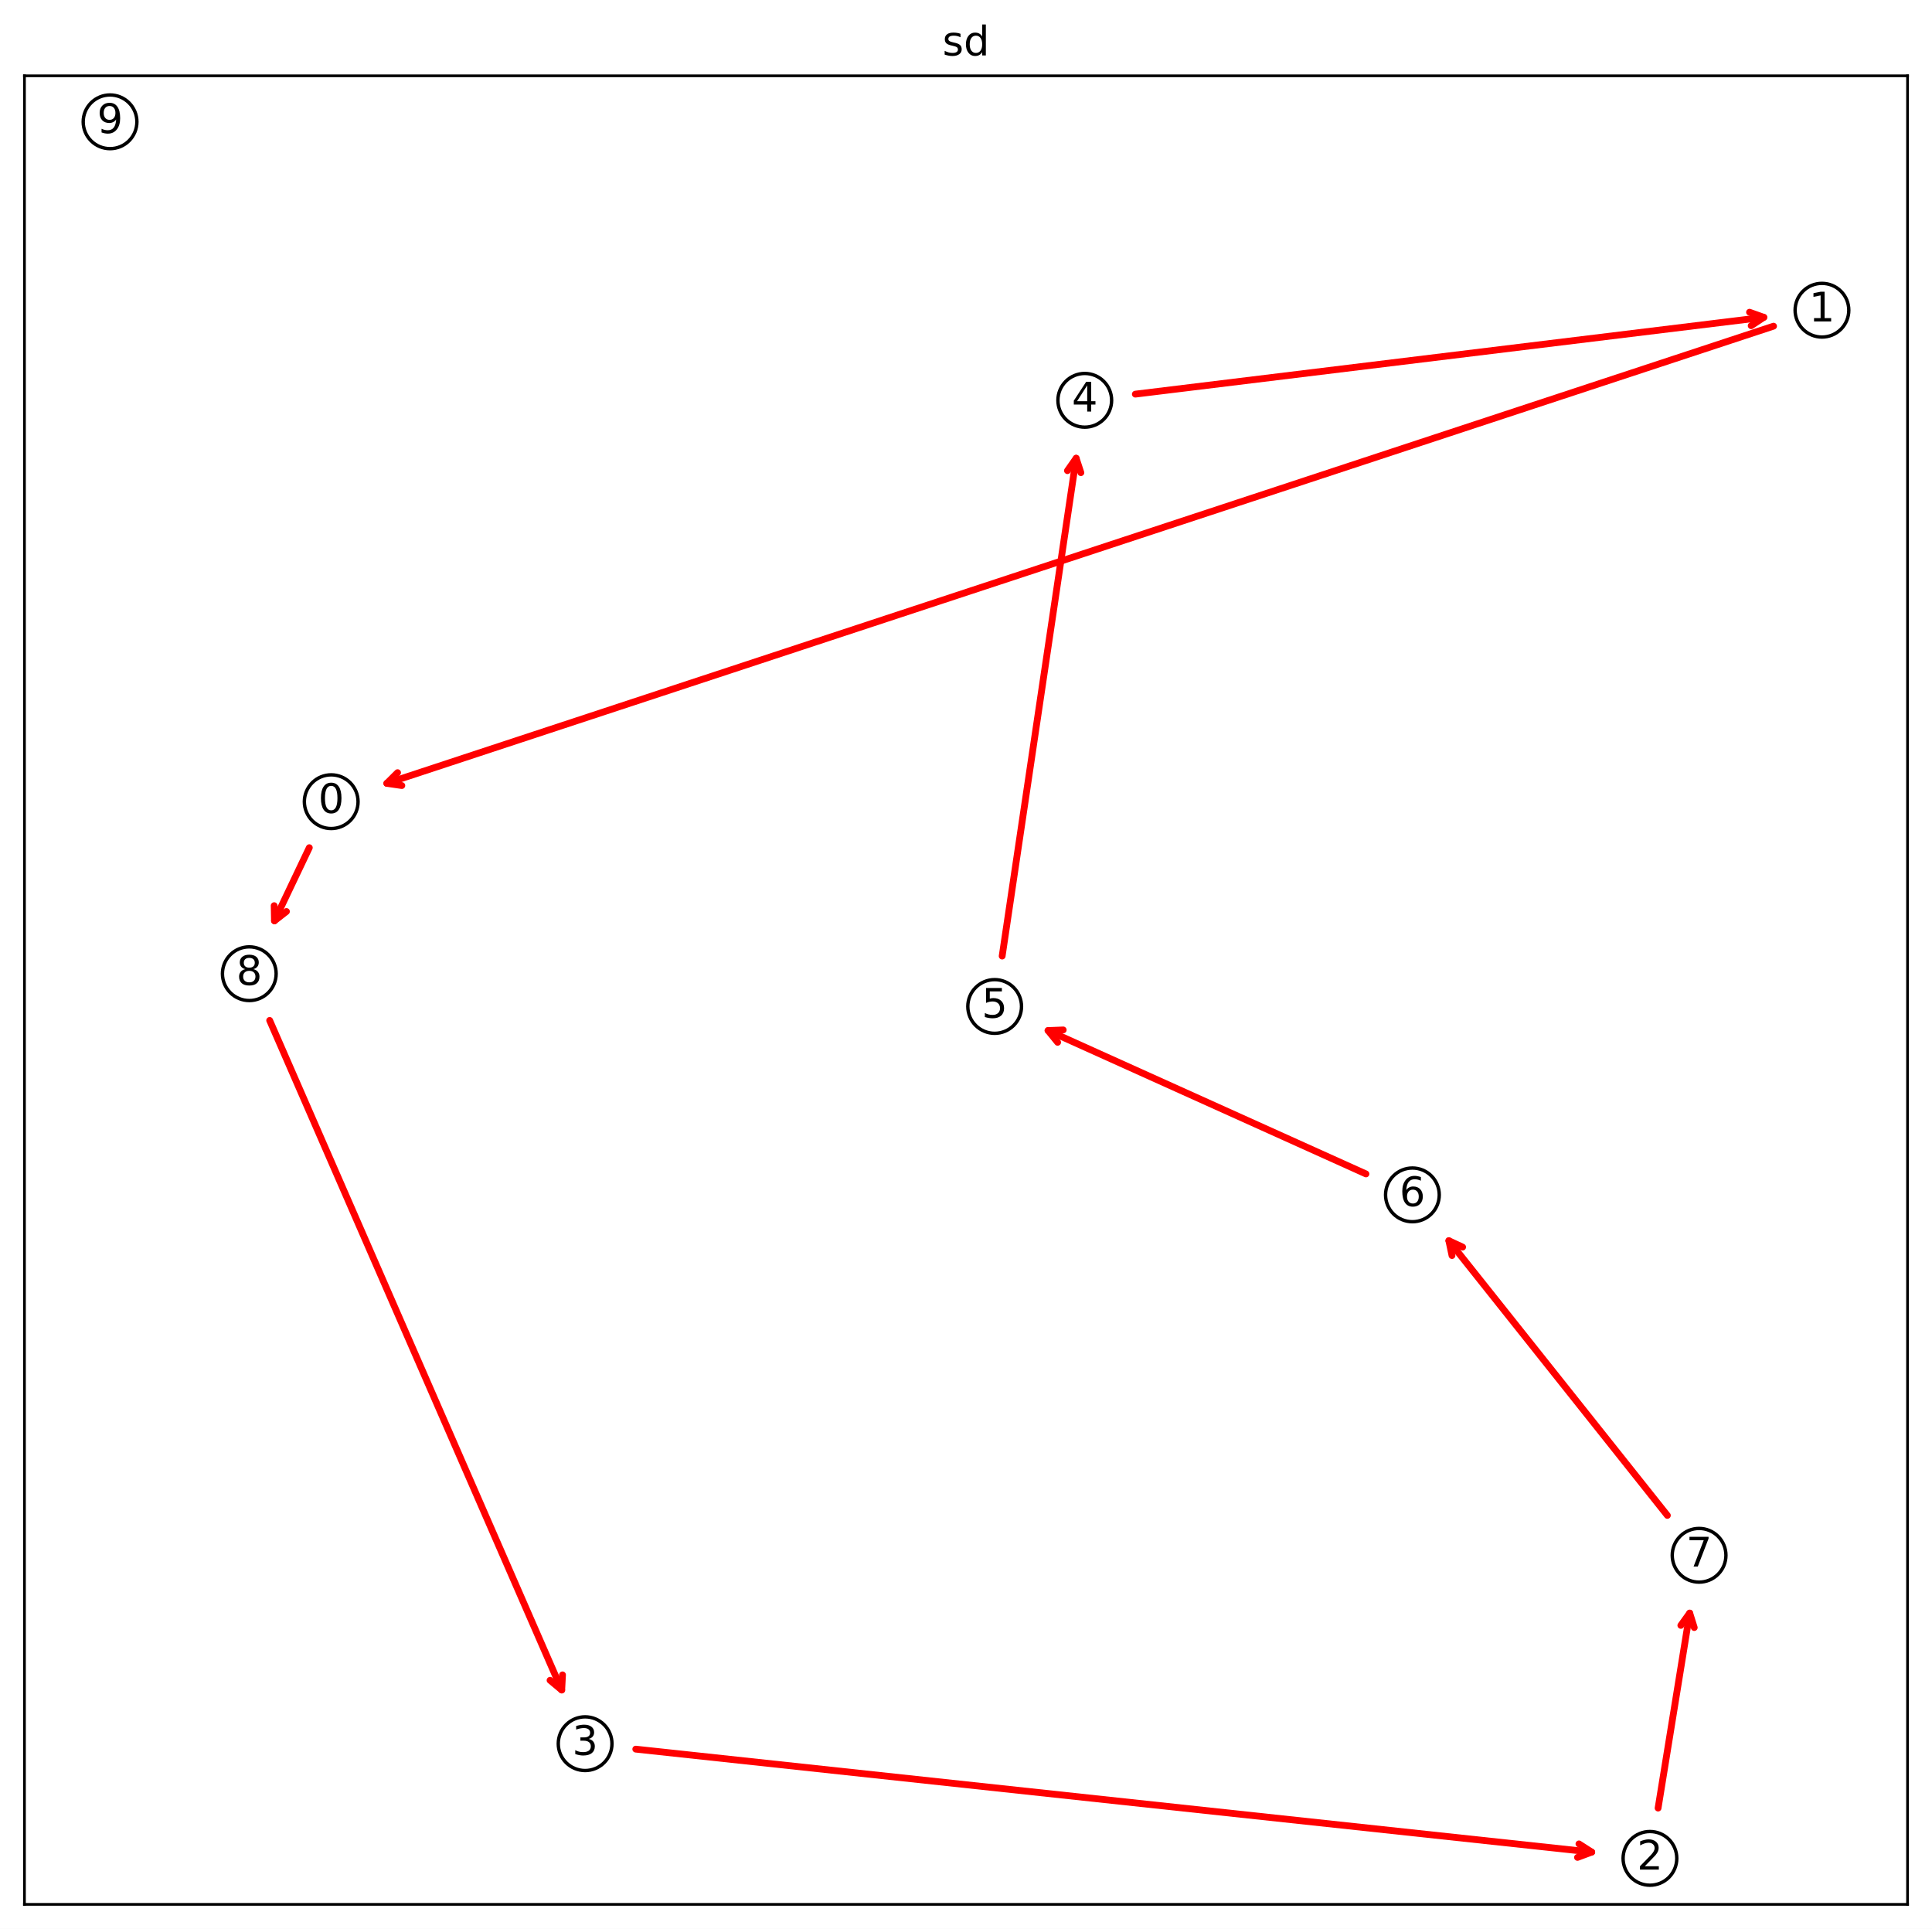
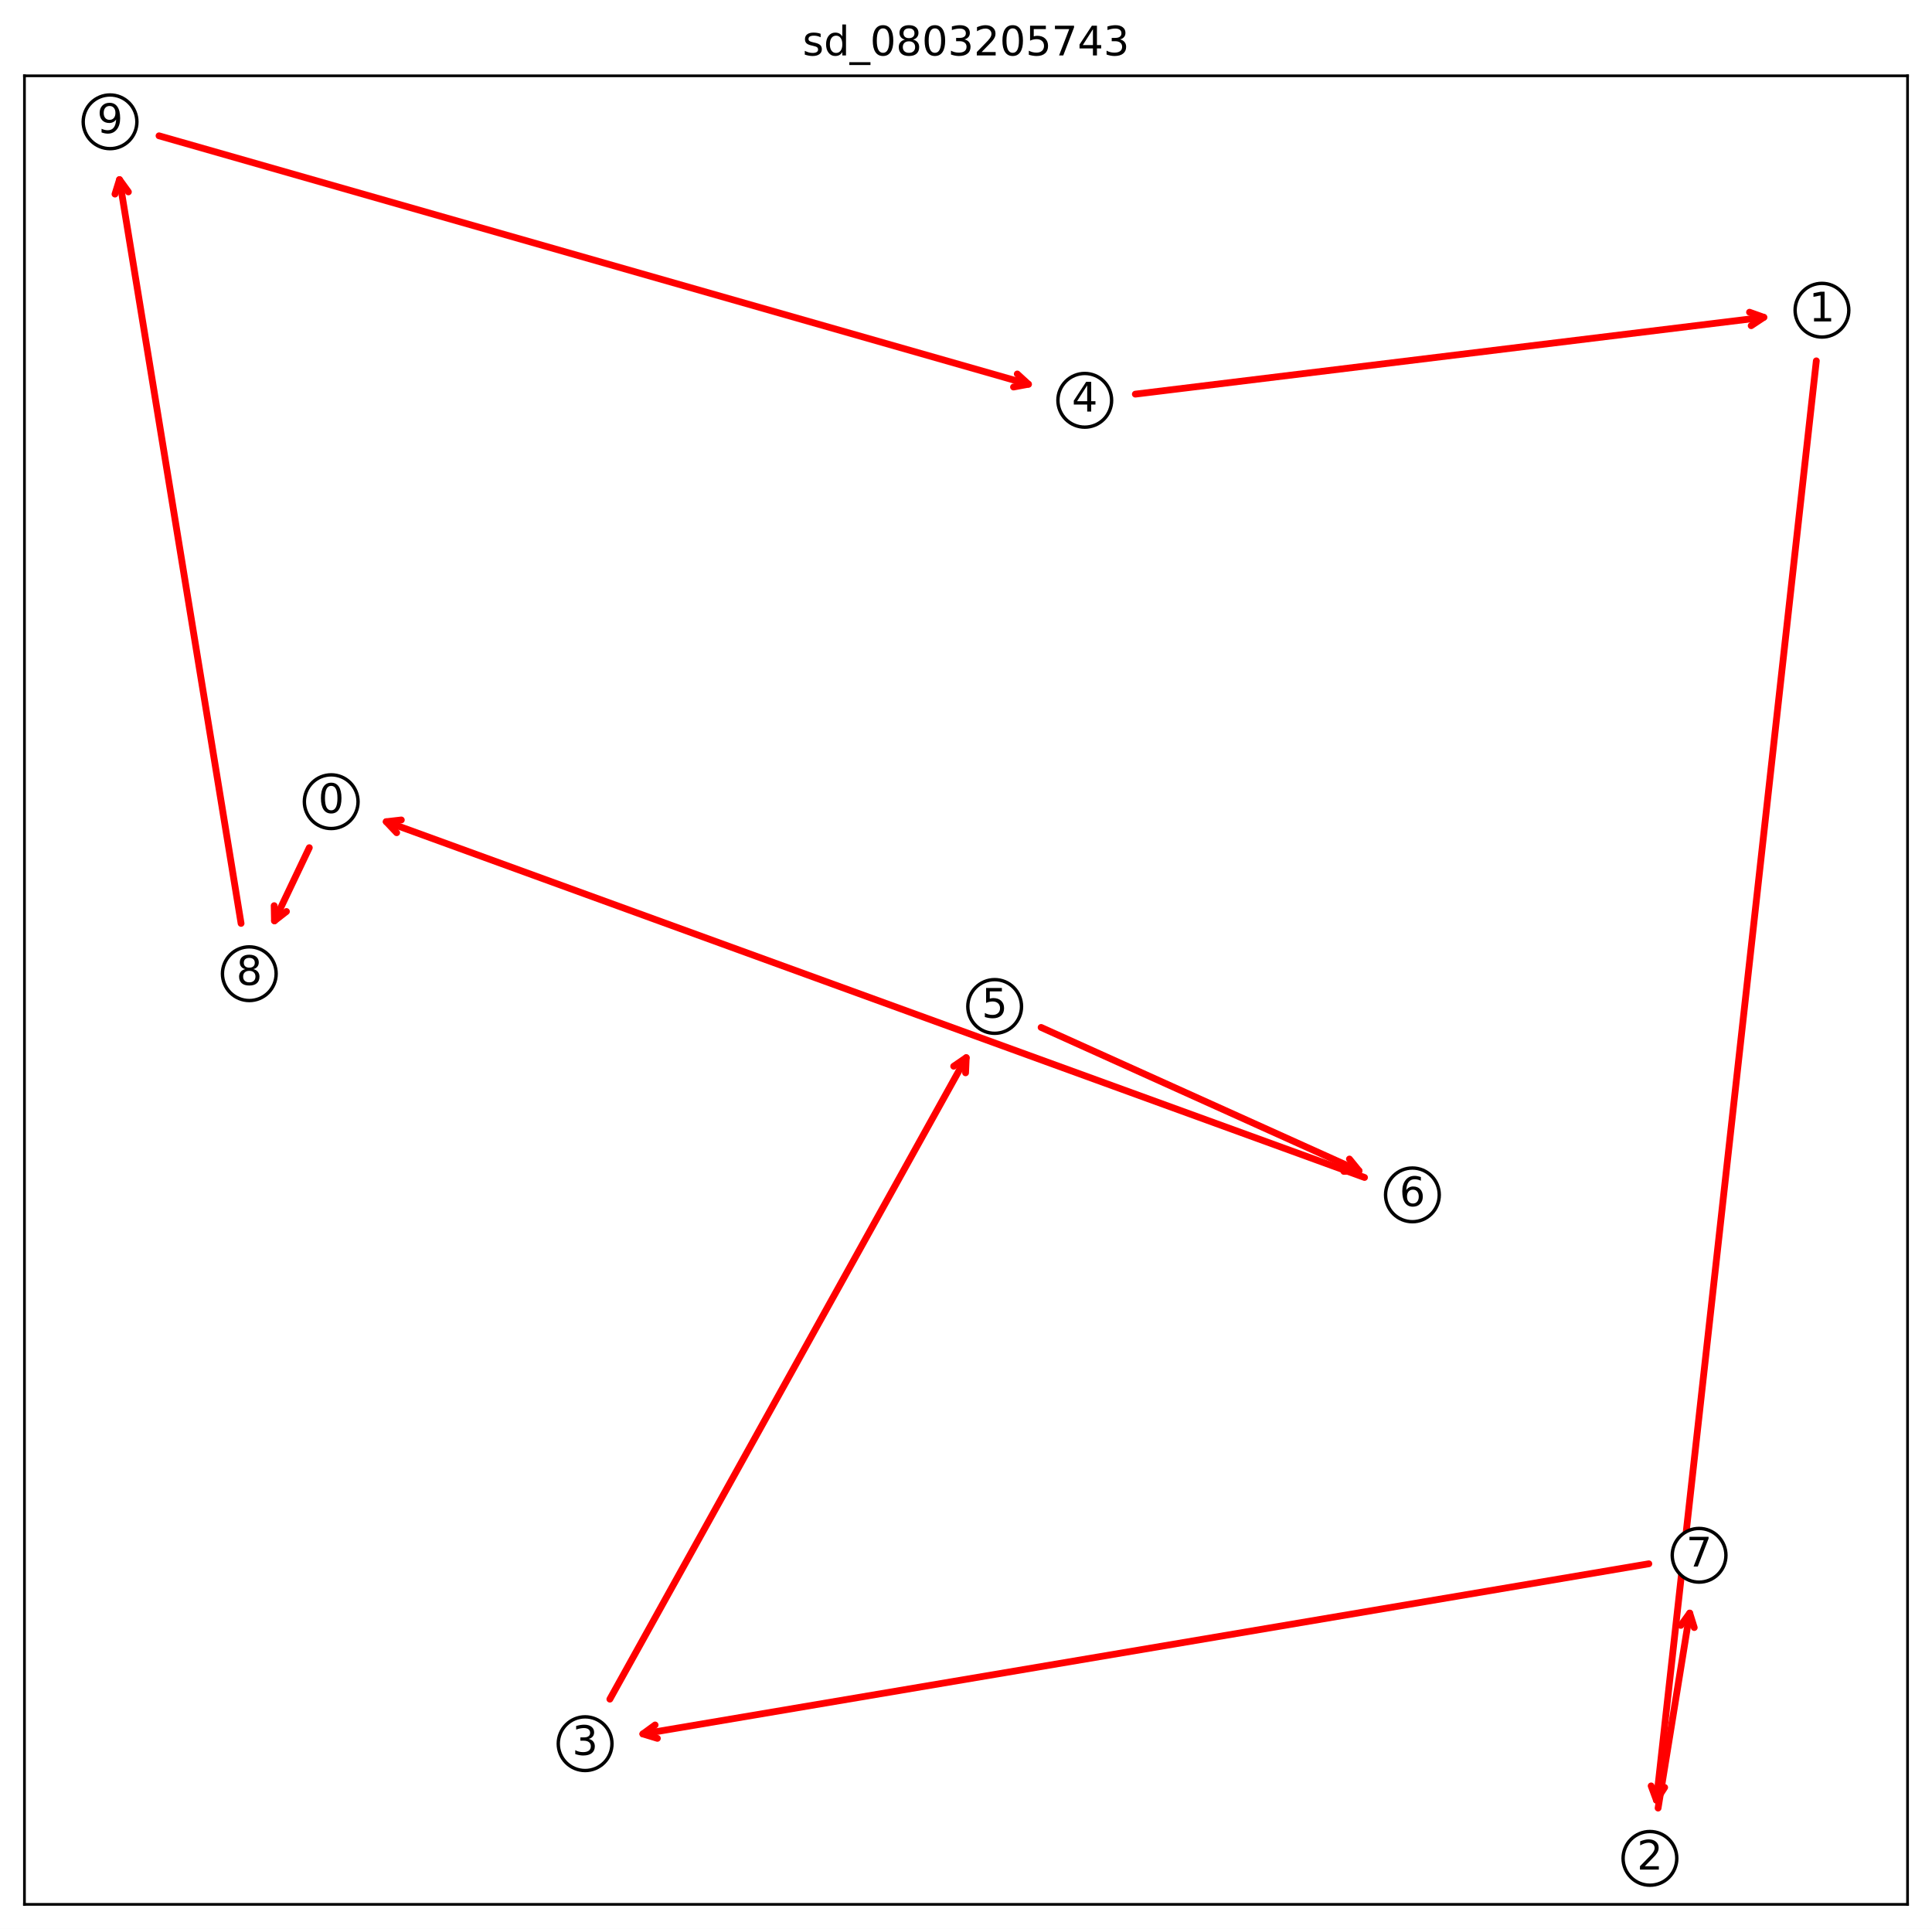
<svg xmlns="http://www.w3.org/2000/svg" xmlns:xlink="http://www.w3.org/1999/xlink" width="568.8pt" height="567.838pt" viewBox="0 0 568.8 567.838" version="1.1">
  <defs>
    <style type="text/css">*{stroke-linejoin: round; stroke-linecap: butt}</style>
  </defs>
  <g id="figure_1">
    <g id="patch_1">
      <path d="M 0 567.838  L 568.8 567.838  L 568.8 0  L 0 0  z " style="fill: #ffffff" />
    </g>
    <g id="axes_1">
      <g id="patch_2">
        <path d="M 7.2 560.638  L 561.6 560.638  L 561.6 22.318  L 7.2 22.318  z " style="fill: #ffffff" />
      </g>
      <g id="matplotlib.axis_1" />
      <g id="matplotlib.axis_2" />
      <g id="patch_3">
        <path d="M 91.062 249.555  Q 85.453 261.333 80.806 271.093  " style="fill: none; stroke: #ff0000; stroke-width: 2; stroke-linecap: round" />
        <path d="M 84.331 268.341  L 80.806 271.093  L 80.72 266.622  " style="fill: none; stroke: #ff0000; stroke-width: 2; stroke-linecap: round" />
      </g>
      <g id="patch_4">
-         <path d="M 79.392 300.404  Q 122.831 399.996 165.376 497.538  " style="fill: none; stroke: #ff0000; stroke-width: 2; stroke-linecap: round" />
-         <path d="M 165.61 493.072  L 165.376 497.538  L 161.944 494.671  " style="fill: none; stroke: #ff0000; stroke-width: 2; stroke-linecap: round" />
+         <path d="M 70.975 271.849  Q 52.897 161.257 35.18 52.871  " style="fill: none; stroke: #ff0000; stroke-width: 2; stroke-linecap: round" />
+         <path d="M 33.852 57.141  L 35.18 52.871  L 37.8 56.496  " style="fill: none; stroke: #ff0000; stroke-width: 2; stroke-linecap: round" />
      </g>
      <g id="patch_5">
-         <path d="M 187.176 514.94  Q 329.012 530.215 468.624 545.25  " style="fill: none; stroke: #ff0000; stroke-width: 2; stroke-linecap: round" />
-         <path d="M 464.861 542.833  L 468.624 545.25  L 464.433 546.81  " style="fill: none; stroke: #ff0000; stroke-width: 2; stroke-linecap: round" />
+         <path d="M 46.819 39.981  Q 175.88 76.855 302.79 113.115  " style="fill: none; stroke: #ff0000; stroke-width: 2; stroke-linecap: round" />
+         <path d="M 299.493 110.093  L 302.79 113.115  L 298.394 113.939  " style="fill: none; stroke: #ff0000; stroke-width: 2; stroke-linecap: round" />
      </g>
      <g id="patch_6">
+         <path d="M 334.252 116.032  Q 427.882 104.588 519.291 93.416  " style="fill: none; stroke: #ff0000; stroke-width: 2; stroke-linecap: round" />
+         <path d="M 515.078 91.916  L 519.291 93.416  L 515.564 95.887  " style="fill: none; stroke: #ff0000; stroke-width: 2; stroke-linecap: round" />
+       </g>
+       <g id="patch_7">
+         <path d="M 534.744 106.232  Q 511.08 319.208 487.663 529.962  " style="fill: none; stroke: #ff0000; stroke-width: 2; stroke-linecap: round" />
+         <path d="M 490.092 526.208  L 487.663 529.962  L 486.116 525.766  " style="fill: none; stroke: #ff0000; stroke-width: 2; stroke-linecap: round" />
+       </g>
+       <g id="patch_8">
        <path d="M 488.16 532.291  Q 492.993 502.482 497.469 474.881  " style="fill: none; stroke: #ff0000; stroke-width: 2; stroke-linecap: round" />
        <path d="M 494.855 478.509  L 497.469 474.881  L 498.803 479.149  " style="fill: none; stroke: #ff0000; stroke-width: 2; stroke-linecap: round" />
      </g>
-       <g id="patch_7">
-         <path d="M 490.891 446.132  Q 458.028 404.819 426.557 365.256  " style="fill: none; stroke: #ff0000; stroke-width: 2; stroke-linecap: round" />
-         <path d="M 427.482 369.632  L 426.557 365.256  L 430.613 367.142  " style="fill: none; stroke: #ff0000; stroke-width: 2; stroke-linecap: round" />
-       </g>
-       <g id="patch_8">
-         <path d="M 402.153 345.599  Q 354.334 324.033 308.553 303.387  " style="fill: none; stroke: #ff0000; stroke-width: 2; stroke-linecap: round" />
-         <path d="M 311.377 306.855  L 308.553 303.387  L 313.021 303.208  " style="fill: none; stroke: #ff0000; stroke-width: 2; stroke-linecap: round" />
-       </g>
      <g id="patch_9">
-         <path d="M 295.046 281.464  Q 306.103 207.076 316.832 134.9  " style="fill: none; stroke: #ff0000; stroke-width: 2; stroke-linecap: round" />
-         <path d="M 314.266 138.562  L 316.832 134.9  L 318.222 139.151  " style="fill: none; stroke: #ff0000; stroke-width: 2; stroke-linecap: round" />
+         <path d="M 485.438 460.372  Q 336.247 485.603 189.261 510.461  " style="fill: none; stroke: #ff0000; stroke-width: 2; stroke-linecap: round" />
+         <path d="M 193.538 511.765  L 189.261 510.461  L 192.871 507.822  " style="fill: none; stroke: #ff0000; stroke-width: 2; stroke-linecap: round" />
      </g>
      <g id="patch_10">
-         <path d="M 334.252 116.032  Q 427.882 104.588 519.291 93.416  " style="fill: none; stroke: #ff0000; stroke-width: 2; stroke-linecap: round" />
-         <path d="M 515.078 91.916  L 519.291 93.416  L 515.564 95.887  " style="fill: none; stroke: #ff0000; stroke-width: 2; stroke-linecap: round" />
+         <path d="M 179.55 500.224  Q 232.552 404.82 284.468 311.371  " style="fill: none; stroke: #ff0000; stroke-width: 2; stroke-linecap: round" />
+         <path d="M 280.777 313.897  L 284.468 311.371  L 284.274 315.839  " style="fill: none; stroke: #ff0000; stroke-width: 2; stroke-linecap: round" />
      </g>
      <g id="patch_11">
-         <path d="M 522.152 96.022  Q 316.954 163.67 113.879 230.618  " style="fill: none; stroke: #ff0000; stroke-width: 2; stroke-linecap: round" />
-         <path d="M 118.304 231.265  L 113.879 230.618  L 117.052 227.466  " style="fill: none; stroke: #ff0000; stroke-width: 2; stroke-linecap: round" />
+         <path d="M 306.513 302.467  Q 354.332 324.033 400.113 344.679  " style="fill: none; stroke: #ff0000; stroke-width: 2; stroke-linecap: round" />
+         <path d="M 397.289 341.212  L 400.113 344.679  L 395.645 344.858  " style="fill: none; stroke: #ff0000; stroke-width: 2; stroke-linecap: round" />
      </g>
      <g id="patch_12">
+         <path d="M 401.728 346.639  Q 256.668 293.89 113.709 241.905  " style="fill: none; stroke: #ff0000; stroke-width: 2; stroke-linecap: round" />
+         <path d="M 116.785 245.151  L 113.709 241.905  L 118.152 241.392  " style="fill: none; stroke: #ff0000; stroke-width: 2; stroke-linecap: round" />
+       </g>
+       <g id="patch_13">
        <path d="M 7.2 560.638  L 7.2 22.318  " style="fill: none; stroke: #000000; stroke-width: 0.8; stroke-linejoin: miter; stroke-linecap: square" />
      </g>
-       <g id="patch_13">
+       <g id="patch_14">
        <path d="M 561.6 560.638  L 561.6 22.318  " style="fill: none; stroke: #000000; stroke-width: 0.8; stroke-linejoin: miter; stroke-linecap: square" />
      </g>
-       <g id="patch_14">
+       <g id="patch_15">
        <path d="M 7.2 560.638  L 561.6 560.638  " style="fill: none; stroke: #000000; stroke-width: 0.8; stroke-linejoin: miter; stroke-linecap: square" />
      </g>
-       <g id="patch_15">
+       <g id="patch_16">
        <path d="M 7.2 22.318  L 561.6 22.318  " style="fill: none; stroke: #000000; stroke-width: 0.8; stroke-linejoin: miter; stroke-linecap: square" />
      </g>
      <g id="PathCollection_1">
        <defs>
-           <path id="m304e640a51" d="M 0 7.906  C 2.097 7.906 4.108 7.073 5.59 5.59  C 7.073 4.108 7.906 2.097 7.906 0  C 7.906 -2.097 7.073 -4.108 5.59 -5.59  C 4.108 -7.073 2.097 -7.906 0 -7.906  C -2.097 -7.906 -4.108 -7.073 -5.59 -5.59  C -7.073 -4.108 -7.906 -2.097 -7.906 0  C -7.906 2.097 -7.073 4.108 -5.59 5.59  C -4.108 7.073 -2.097 7.906 0 7.906  z " style="stroke: #000000" />
+           <path id="me3e051abef" d="M 0 7.906  C 2.097 7.906 4.108 7.073 5.59 5.59  C 7.073 4.108 7.906 2.097 7.906 0  C 7.906 -2.097 7.073 -4.108 5.59 -5.59  C 4.108 -7.073 2.097 -7.906 0 -7.906  C -2.097 -7.906 -4.108 -7.073 -5.59 -5.59  C -7.073 -4.108 -7.906 -2.097 -7.906 0  C -7.906 2.097 -7.073 4.108 -5.59 5.59  C -4.108 7.073 -2.097 7.906 0 7.906  z " style="stroke: #000000" />
        </defs>
-         <g clip-path="url(#p62810bb80d)">
-           <use xlink:href="#m304e640a51" x="97.51" y="236.014" style="fill: #ffffff; stroke: #000000" />
-           <use xlink:href="#m304e640a51" x="536.4" y="91.325" style="fill: #ffffff; stroke: #000000" />
-           <use xlink:href="#m304e640a51" x="485.759" y="547.095" style="fill: #ffffff; stroke: #000000" />
-           <use xlink:href="#m304e640a51" x="172.266" y="513.335" style="fill: #ffffff; stroke: #000000" />
-           <use xlink:href="#m304e640a51" x="319.367" y="117.851" style="fill: #ffffff; stroke: #000000" />
-           <use xlink:href="#m304e640a51" x="292.84" y="296.301" style="fill: #ffffff; stroke: #000000" />
-           <use xlink:href="#m304e640a51" x="415.826" y="351.765" style="fill: #ffffff; stroke: #000000" />
-           <use xlink:href="#m304e640a51" x="500.228" y="457.87" style="fill: #ffffff; stroke: #000000" />
-           <use xlink:href="#m304e640a51" x="73.395" y="286.655" style="fill: #ffffff; stroke: #000000" />
-           <use xlink:href="#m304e640a51" x="32.4" y="35.861" style="fill: #ffffff; stroke: #000000" />
+         <g clip-path="url(#p5237a5f162)">
+           <use xlink:href="#me3e051abef" x="97.51" y="236.014" style="fill: #ffffff; stroke: #000000" />
+           <use xlink:href="#me3e051abef" x="536.4" y="91.325" style="fill: #ffffff; stroke: #000000" />
+           <use xlink:href="#me3e051abef" x="485.759" y="547.095" style="fill: #ffffff; stroke: #000000" />
+           <use xlink:href="#me3e051abef" x="172.266" y="513.335" style="fill: #ffffff; stroke: #000000" />
+           <use xlink:href="#me3e051abef" x="319.367" y="117.851" style="fill: #ffffff; stroke: #000000" />
+           <use xlink:href="#me3e051abef" x="292.84" y="296.301" style="fill: #ffffff; stroke: #000000" />
+           <use xlink:href="#me3e051abef" x="415.826" y="351.765" style="fill: #ffffff; stroke: #000000" />
+           <use xlink:href="#me3e051abef" x="500.228" y="457.87" style="fill: #ffffff; stroke: #000000" />
+           <use xlink:href="#me3e051abef" x="73.395" y="286.655" style="fill: #ffffff; stroke: #000000" />
+           <use xlink:href="#me3e051abef" x="32.4" y="35.861" style="fill: #ffffff; stroke: #000000" />
        </g>
      </g>
      <g id="text_1">
-         <g transform="translate(277.4653 16.31812) scale(0.12 -0.12)">
+         <g transform="translate(236.2903 16.31812) scale(0.12 -0.12)">
          <defs>
            <path id="DejaVuSans-73" d="M 2834 3397  L 2834 2853  Q 2591 2978 2328 3040  Q 2066 3103 1784 3103  Q 1356 3103 1142 2972  Q 928 2841 928 2578  Q 928 2378 1081 2264  Q 1234 2150 1697 2047  L 1894 2003  Q 2506 1872 2764 1633  Q 3022 1394 3022 966  Q 3022 478 2636 193  Q 2250 -91 1575 -91  Q 1294 -91 989 -36  Q 684 19 347 128  L 347 722  Q 666 556 975 473  Q 1284 391 1588 391  Q 1994 391 2212 530  Q 2431 669 2431 922  Q 2431 1156 2273 1281  Q 2116 1406 1581 1522  L 1381 1569  Q 847 1681 609 1914  Q 372 2147 372 2553  Q 372 3047 722 3315  Q 1072 3584 1716 3584  Q 2034 3584 2315 3537  Q 2597 3491 2834 3397  z " transform="scale(0.015625)" />
            <path id="DejaVuSans-64" d="M 2906 2969  L 2906 4863  L 3481 4863  L 3481 0  L 2906 0  L 2906 525  Q 2725 213 2448 61  Q 2172 -91 1784 -91  Q 1150 -91 751 415  Q 353 922 353 1747  Q 353 2572 751 3078  Q 1150 3584 1784 3584  Q 2172 3584 2448 3432  Q 2725 3281 2906 2969  z M 947 1747  Q 947 1113 1208 752  Q 1469 391 1925 391  Q 2381 391 2643 752  Q 2906 1113 2906 1747  Q 2906 2381 2643 2742  Q 2381 3103 1925 3103  Q 1469 3103 1208 2742  Q 947 2381 947 1747  z " transform="scale(0.015625)" />
+             <path id="DejaVuSans-5f" d="M 3263 -1063  L 3263 -1509  L -63 -1509  L -63 -1063  L 3263 -1063  z " transform="scale(0.015625)" />
+             <path id="DejaVuSans-30" d="M 2034 4250  Q 1547 4250 1301 3770  Q 1056 3291 1056 2328  Q 1056 1369 1301 889  Q 1547 409 2034 409  Q 2525 409 2770 889  Q 3016 1369 3016 2328  Q 3016 3291 2770 3770  Q 2525 4250 2034 4250  z M 2034 4750  Q 2819 4750 3233 4129  Q 3647 3509 3647 2328  Q 3647 1150 3233 529  Q 2819 -91 2034 -91  Q 1250 -91 836 529  Q 422 1150 422 2328  Q 422 3509 836 4129  Q 1250 4750 2034 4750  z " transform="scale(0.015625)" />
+             <path id="DejaVuSans-38" d="M 2034 2216  Q 1584 2216 1326 1975  Q 1069 1734 1069 1313  Q 1069 891 1326 650  Q 1584 409 2034 409  Q 2484 409 2743 651  Q 3003 894 3003 1313  Q 3003 1734 2745 1975  Q 2488 2216 2034 2216  z M 1403 2484  Q 997 2584 770 2862  Q 544 3141 544 3541  Q 544 4100 942 4425  Q 1341 4750 2034 4750  Q 2731 4750 3128 4425  Q 3525 4100 3525 3541  Q 3525 3141 3298 2862  Q 3072 2584 2669 2484  Q 3125 2378 3379 2068  Q 3634 1759 3634 1313  Q 3634 634 3220 271  Q 2806 -91 2034 -91  Q 1263 -91 848 271  Q 434 634 434 1313  Q 434 1759 690 2068  Q 947 2378 1403 2484  z M 1172 3481  Q 1172 3119 1398 2916  Q 1625 2713 2034 2713  Q 2441 2713 2670 2916  Q 2900 3119 2900 3481  Q 2900 3844 2670 4047  Q 2441 4250 2034 4250  Q 1625 4250 1398 4047  Q 1172 3844 1172 3481  z " transform="scale(0.015625)" />
+             <path id="DejaVuSans-33" d="M 2597 2516  Q 3050 2419 3304 2112  Q 3559 1806 3559 1356  Q 3559 666 3084 287  Q 2609 -91 1734 -91  Q 1441 -91 1130 -33  Q 819 25 488 141  L 488 750  Q 750 597 1062 519  Q 1375 441 1716 441  Q 2309 441 2620 675  Q 2931 909 2931 1356  Q 2931 1769 2642 2001  Q 2353 2234 1838 2234  L 1294 2234  L 1294 2753  L 1863 2753  Q 2328 2753 2575 2939  Q 2822 3125 2822 3475  Q 2822 3834 2567 4026  Q 2313 4219 1838 4219  Q 1578 4219 1281 4162  Q 984 4106 628 3988  L 628 4550  Q 988 4650 1302 4700  Q 1616 4750 1894 4750  Q 2613 4750 3031 4423  Q 3450 4097 3450 3541  Q 3450 3153 3228 2886  Q 3006 2619 2597 2516  z " transform="scale(0.015625)" />
+             <path id="DejaVuSans-32" d="M 1228 531  L 3431 531  L 3431 0  L 469 0  L 469 531  Q 828 903 1448 1529  Q 2069 2156 2228 2338  Q 2531 2678 2651 2914  Q 2772 3150 2772 3378  Q 2772 3750 2511 3984  Q 2250 4219 1831 4219  Q 1534 4219 1204 4116  Q 875 4013 500 3803  L 500 4441  Q 881 4594 1212 4672  Q 1544 4750 1819 4750  Q 2544 4750 2975 4387  Q 3406 4025 3406 3419  Q 3406 3131 3298 2873  Q 3191 2616 2906 2266  Q 2828 2175 2409 1742  Q 1991 1309 1228 531  z " transform="scale(0.015625)" />
+             <path id="DejaVuSans-35" d="M 691 4666  L 3169 4666  L 3169 4134  L 1269 4134  L 1269 2991  Q 1406 3038 1543 3061  Q 1681 3084 1819 3084  Q 2600 3084 3056 2656  Q 3513 2228 3513 1497  Q 3513 744 3044 326  Q 2575 -91 1722 -91  Q 1428 -91 1123 -41  Q 819 9 494 109  L 494 744  Q 775 591 1075 516  Q 1375 441 1709 441  Q 2250 441 2565 725  Q 2881 1009 2881 1497  Q 2881 1984 2565 2268  Q 2250 2553 1709 2553  Q 1456 2553 1204 2497  Q 953 2441 691 2322  L 691 4666  z " transform="scale(0.015625)" />
+             <path id="DejaVuSans-37" d="M 525 4666  L 3525 4666  L 3525 4397  L 1831 0  L 1172 0  L 2766 4134  L 525 4134  L 525 4666  z " transform="scale(0.015625)" />
+             <path id="DejaVuSans-34" d="M 2419 4116  L 825 1625  L 2419 1625  L 2419 4116  z M 2253 4666  L 3047 4666  L 3047 1625  L 3713 1625  L 3713 1100  L 3047 1100  L 3047 0  L 2419 0  L 2419 1100  L 313 1100  L 313 1709  L 2253 4666  z " transform="scale(0.015625)" />
          </defs>
          <use xlink:href="#DejaVuSans-73" />
          <use xlink:href="#DejaVuSans-64" transform="translate(52.09961 0)" />
+           <use xlink:href="#DejaVuSans-5f" transform="translate(115.5762 0)" />
+           <use xlink:href="#DejaVuSans-30" transform="translate(165.5762 0)" />
+           <use xlink:href="#DejaVuSans-38" transform="translate(229.1992 0)" />
+           <use xlink:href="#DejaVuSans-30" transform="translate(292.8223 0)" />
+           <use xlink:href="#DejaVuSans-33" transform="translate(356.4453 0)" />
+           <use xlink:href="#DejaVuSans-32" transform="translate(420.0684 0)" />
+           <use xlink:href="#DejaVuSans-30" transform="translate(483.6914 0)" />
+           <use xlink:href="#DejaVuSans-35" transform="translate(547.3145 0)" />
+           <use xlink:href="#DejaVuSans-37" transform="translate(610.9375 0)" />
+           <use xlink:href="#DejaVuSans-34" transform="translate(674.5605 0)" />
+           <use xlink:href="#DejaVuSans-33" transform="translate(738.1836 0)" />
        </g>
      </g>
      <g id="text_2">
        <g transform="translate(93.69255 239.3253) scale(0.12 -0.12)">
-           <defs>
-             <path id="DejaVuSans-30" d="M 2034 4250  Q 1547 4250 1301 3770  Q 1056 3291 1056 2328  Q 1056 1369 1301 889  Q 1547 409 2034 409  Q 2525 409 2770 889  Q 3016 1369 3016 2328  Q 3016 3291 2770 3770  Q 2525 4250 2034 4250  z M 2034 4750  Q 2819 4750 3233 4129  Q 3647 3509 3647 2328  Q 3647 1150 3233 529  Q 2819 -91 2034 -91  Q 1250 -91 836 529  Q 422 1150 422 2328  Q 422 3509 836 4129  Q 1250 4750 2034 4750  z " transform="scale(0.015625)" />
-           </defs>
          <use xlink:href="#DejaVuSans-30" />
        </g>
      </g>
      <g id="text_3">
        <g transform="translate(532.5825 94.63626) scale(0.12 -0.12)">
          <defs>
            <path id="DejaVuSans-31" d="M 794 531  L 1825 531  L 1825 4091  L 703 3866  L 703 4441  L 1819 4666  L 2450 4666  L 2450 531  L 3481 531  L 3481 0  L 794 0  L 794 531  z " transform="scale(0.015625)" />
          </defs>
          <use xlink:href="#DejaVuSans-31" />
        </g>
      </g>
      <g id="text_4">
        <g transform="translate(481.9414 550.4066) scale(0.12 -0.12)">
-           <defs>
-             <path id="DejaVuSans-32" d="M 1228 531  L 3431 531  L 3431 0  L 469 0  L 469 531  Q 828 903 1448 1529  Q 2069 2156 2228 2338  Q 2531 2678 2651 2914  Q 2772 3150 2772 3378  Q 2772 3750 2511 3984  Q 2250 4219 1831 4219  Q 1534 4219 1204 4116  Q 875 4013 500 3803  L 500 4441  Q 881 4594 1212 4672  Q 1544 4750 1819 4750  Q 2544 4750 2975 4387  Q 3406 4025 3406 3419  Q 3406 3131 3298 2873  Q 3191 2616 2906 2266  Q 2828 2175 2409 1742  Q 1991 1309 1228 531  z " transform="scale(0.015625)" />
-           </defs>
          <use xlink:href="#DejaVuSans-32" />
        </g>
      </g>
      <g id="text_5">
        <g transform="translate(168.4485 516.6458) scale(0.12 -0.12)">
-           <defs>
-             <path id="DejaVuSans-33" d="M 2597 2516  Q 3050 2419 3304 2112  Q 3559 1806 3559 1356  Q 3559 666 3084 287  Q 2609 -91 1734 -91  Q 1441 -91 1130 -33  Q 819 25 488 141  L 488 750  Q 750 597 1062 519  Q 1375 441 1716 441  Q 2309 441 2620 675  Q 2931 909 2931 1356  Q 2931 1769 2642 2001  Q 2353 2234 1838 2234  L 1294 2234  L 1294 2753  L 1863 2753  Q 2328 2753 2575 2939  Q 2822 3125 2822 3475  Q 2822 3834 2567 4026  Q 2313 4219 1838 4219  Q 1578 4219 1281 4162  Q 984 4106 628 3988  L 628 4550  Q 988 4650 1302 4700  Q 1616 4750 1894 4750  Q 2613 4750 3031 4423  Q 3450 4097 3450 3541  Q 3450 3153 3228 2886  Q 3006 2619 2597 2516  z " transform="scale(0.015625)" />
-           </defs>
          <use xlink:href="#DejaVuSans-33" />
        </g>
      </g>
      <g id="text_6">
        <g transform="translate(315.549 121.1626) scale(0.12 -0.12)">
-           <defs>
-             <path id="DejaVuSans-34" d="M 2419 4116  L 825 1625  L 2419 1625  L 2419 4116  z M 2253 4666  L 3047 4666  L 3047 1625  L 3713 1625  L 3713 1100  L 3047 1100  L 3047 0  L 2419 0  L 2419 1100  L 313 1100  L 313 1709  L 2253 4666  z " transform="scale(0.015625)" />
-           </defs>
          <use xlink:href="#DejaVuSans-34" />
        </g>
      </g>
      <g id="text_7">
        <g transform="translate(289.0227 299.6123) scale(0.12 -0.12)">
-           <defs>
-             <path id="DejaVuSans-35" d="M 691 4666  L 3169 4666  L 3169 4134  L 1269 4134  L 1269 2991  Q 1406 3038 1543 3061  Q 1681 3084 1819 3084  Q 2600 3084 3056 2656  Q 3513 2228 3513 1497  Q 3513 744 3044 326  Q 2575 -91 1722 -91  Q 1428 -91 1123 -41  Q 819 9 494 109  L 494 744  Q 775 591 1075 516  Q 1375 441 1709 441  Q 2250 441 2565 725  Q 2881 1009 2881 1497  Q 2881 1984 2565 2268  Q 2250 2553 1709 2553  Q 1456 2553 1204 2497  Q 953 2441 691 2322  L 691 4666  z " transform="scale(0.015625)" />
-           </defs>
          <use xlink:href="#DejaVuSans-35" />
        </g>
      </g>
      <g id="text_8">
        <g transform="translate(412.0083 355.0765) scale(0.12 -0.12)">
          <defs>
            <path id="DejaVuSans-36" d="M 2113 2584  Q 1688 2584 1439 2293  Q 1191 2003 1191 1497  Q 1191 994 1439 701  Q 1688 409 2113 409  Q 2538 409 2786 701  Q 3034 994 3034 1497  Q 3034 2003 2786 2293  Q 2538 2584 2113 2584  z M 3366 4563  L 3366 3988  Q 3128 4100 2886 4159  Q 2644 4219 2406 4219  Q 1781 4219 1451 3797  Q 1122 3375 1075 2522  Q 1259 2794 1537 2939  Q 1816 3084 2150 3084  Q 2853 3084 3261 2657  Q 3669 2231 3669 1497  Q 3669 778 3244 343  Q 2819 -91 2113 -91  Q 1303 -91 875 529  Q 447 1150 447 2328  Q 447 3434 972 4092  Q 1497 4750 2381 4750  Q 2619 4750 2861 4703  Q 3103 4656 3366 4563  z " transform="scale(0.015625)" />
          </defs>
          <use xlink:href="#DejaVuSans-36" />
        </g>
      </g>
      <g id="text_9">
        <g transform="translate(496.4103 461.1817) scale(0.12 -0.12)">
-           <defs>
-             <path id="DejaVuSans-37" d="M 525 4666  L 3525 4666  L 3525 4397  L 1831 0  L 1172 0  L 2766 4134  L 525 4134  L 525 4666  z " transform="scale(0.015625)" />
-           </defs>
          <use xlink:href="#DejaVuSans-37" />
        </g>
      </g>
      <g id="text_10">
        <g transform="translate(69.57771 289.9664) scale(0.12 -0.12)">
-           <defs>
-             <path id="DejaVuSans-38" d="M 2034 2216  Q 1584 2216 1326 1975  Q 1069 1734 1069 1313  Q 1069 891 1326 650  Q 1584 409 2034 409  Q 2484 409 2743 651  Q 3003 894 3003 1313  Q 3003 1734 2745 1975  Q 2488 2216 2034 2216  z M 1403 2484  Q 997 2584 770 2862  Q 544 3141 544 3541  Q 544 4100 942 4425  Q 1341 4750 2034 4750  Q 2731 4750 3128 4425  Q 3525 4100 3525 3541  Q 3525 3141 3298 2862  Q 3072 2584 2669 2484  Q 3125 2378 3379 2068  Q 3634 1759 3634 1313  Q 3634 634 3220 271  Q 2806 -91 2034 -91  Q 1263 -91 848 271  Q 434 634 434 1313  Q 434 1759 690 2068  Q 947 2378 1403 2484  z M 1172 3481  Q 1172 3119 1398 2916  Q 1625 2713 2034 2713  Q 2441 2713 2670 2916  Q 2900 3119 2900 3481  Q 2900 3844 2670 4047  Q 2441 4250 2034 4250  Q 1625 4250 1398 4047  Q 1172 3844 1172 3481  z " transform="scale(0.015625)" />
-           </defs>
          <use xlink:href="#DejaVuSans-38" />
        </g>
      </g>
      <g id="text_11">
        <g transform="translate(28.5825 39.17215) scale(0.12 -0.12)">
          <defs>
            <path id="DejaVuSans-39" d="M 703 97  L 703 672  Q 941 559 1184 500  Q 1428 441 1663 441  Q 2288 441 2617 861  Q 2947 1281 2994 2138  Q 2813 1869 2534 1725  Q 2256 1581 1919 1581  Q 1219 1581 811 2004  Q 403 2428 403 3163  Q 403 3881 828 4315  Q 1253 4750 1959 4750  Q 2769 4750 3195 4129  Q 3622 3509 3622 2328  Q 3622 1225 3098 567  Q 2575 -91 1691 -91  Q 1453 -91 1209 -44  Q 966 3 703 97  z M 1959 2075  Q 2384 2075 2632 2365  Q 2881 2656 2881 3163  Q 2881 3666 2632 3958  Q 2384 4250 1959 4250  Q 1534 4250 1286 3958  Q 1038 3666 1038 3163  Q 1038 2656 1286 2365  Q 1534 2075 1959 2075  z " transform="scale(0.015625)" />
          </defs>
          <use xlink:href="#DejaVuSans-39" />
        </g>
      </g>
    </g>
  </g>
  <defs>
-     <clipPath id="p62810bb80d">
+     <clipPath id="p5237a5f162">
      <rect x="7.2" y="22.318" width="554.4" height="538.32" />
    </clipPath>
  </defs>
</svg>
